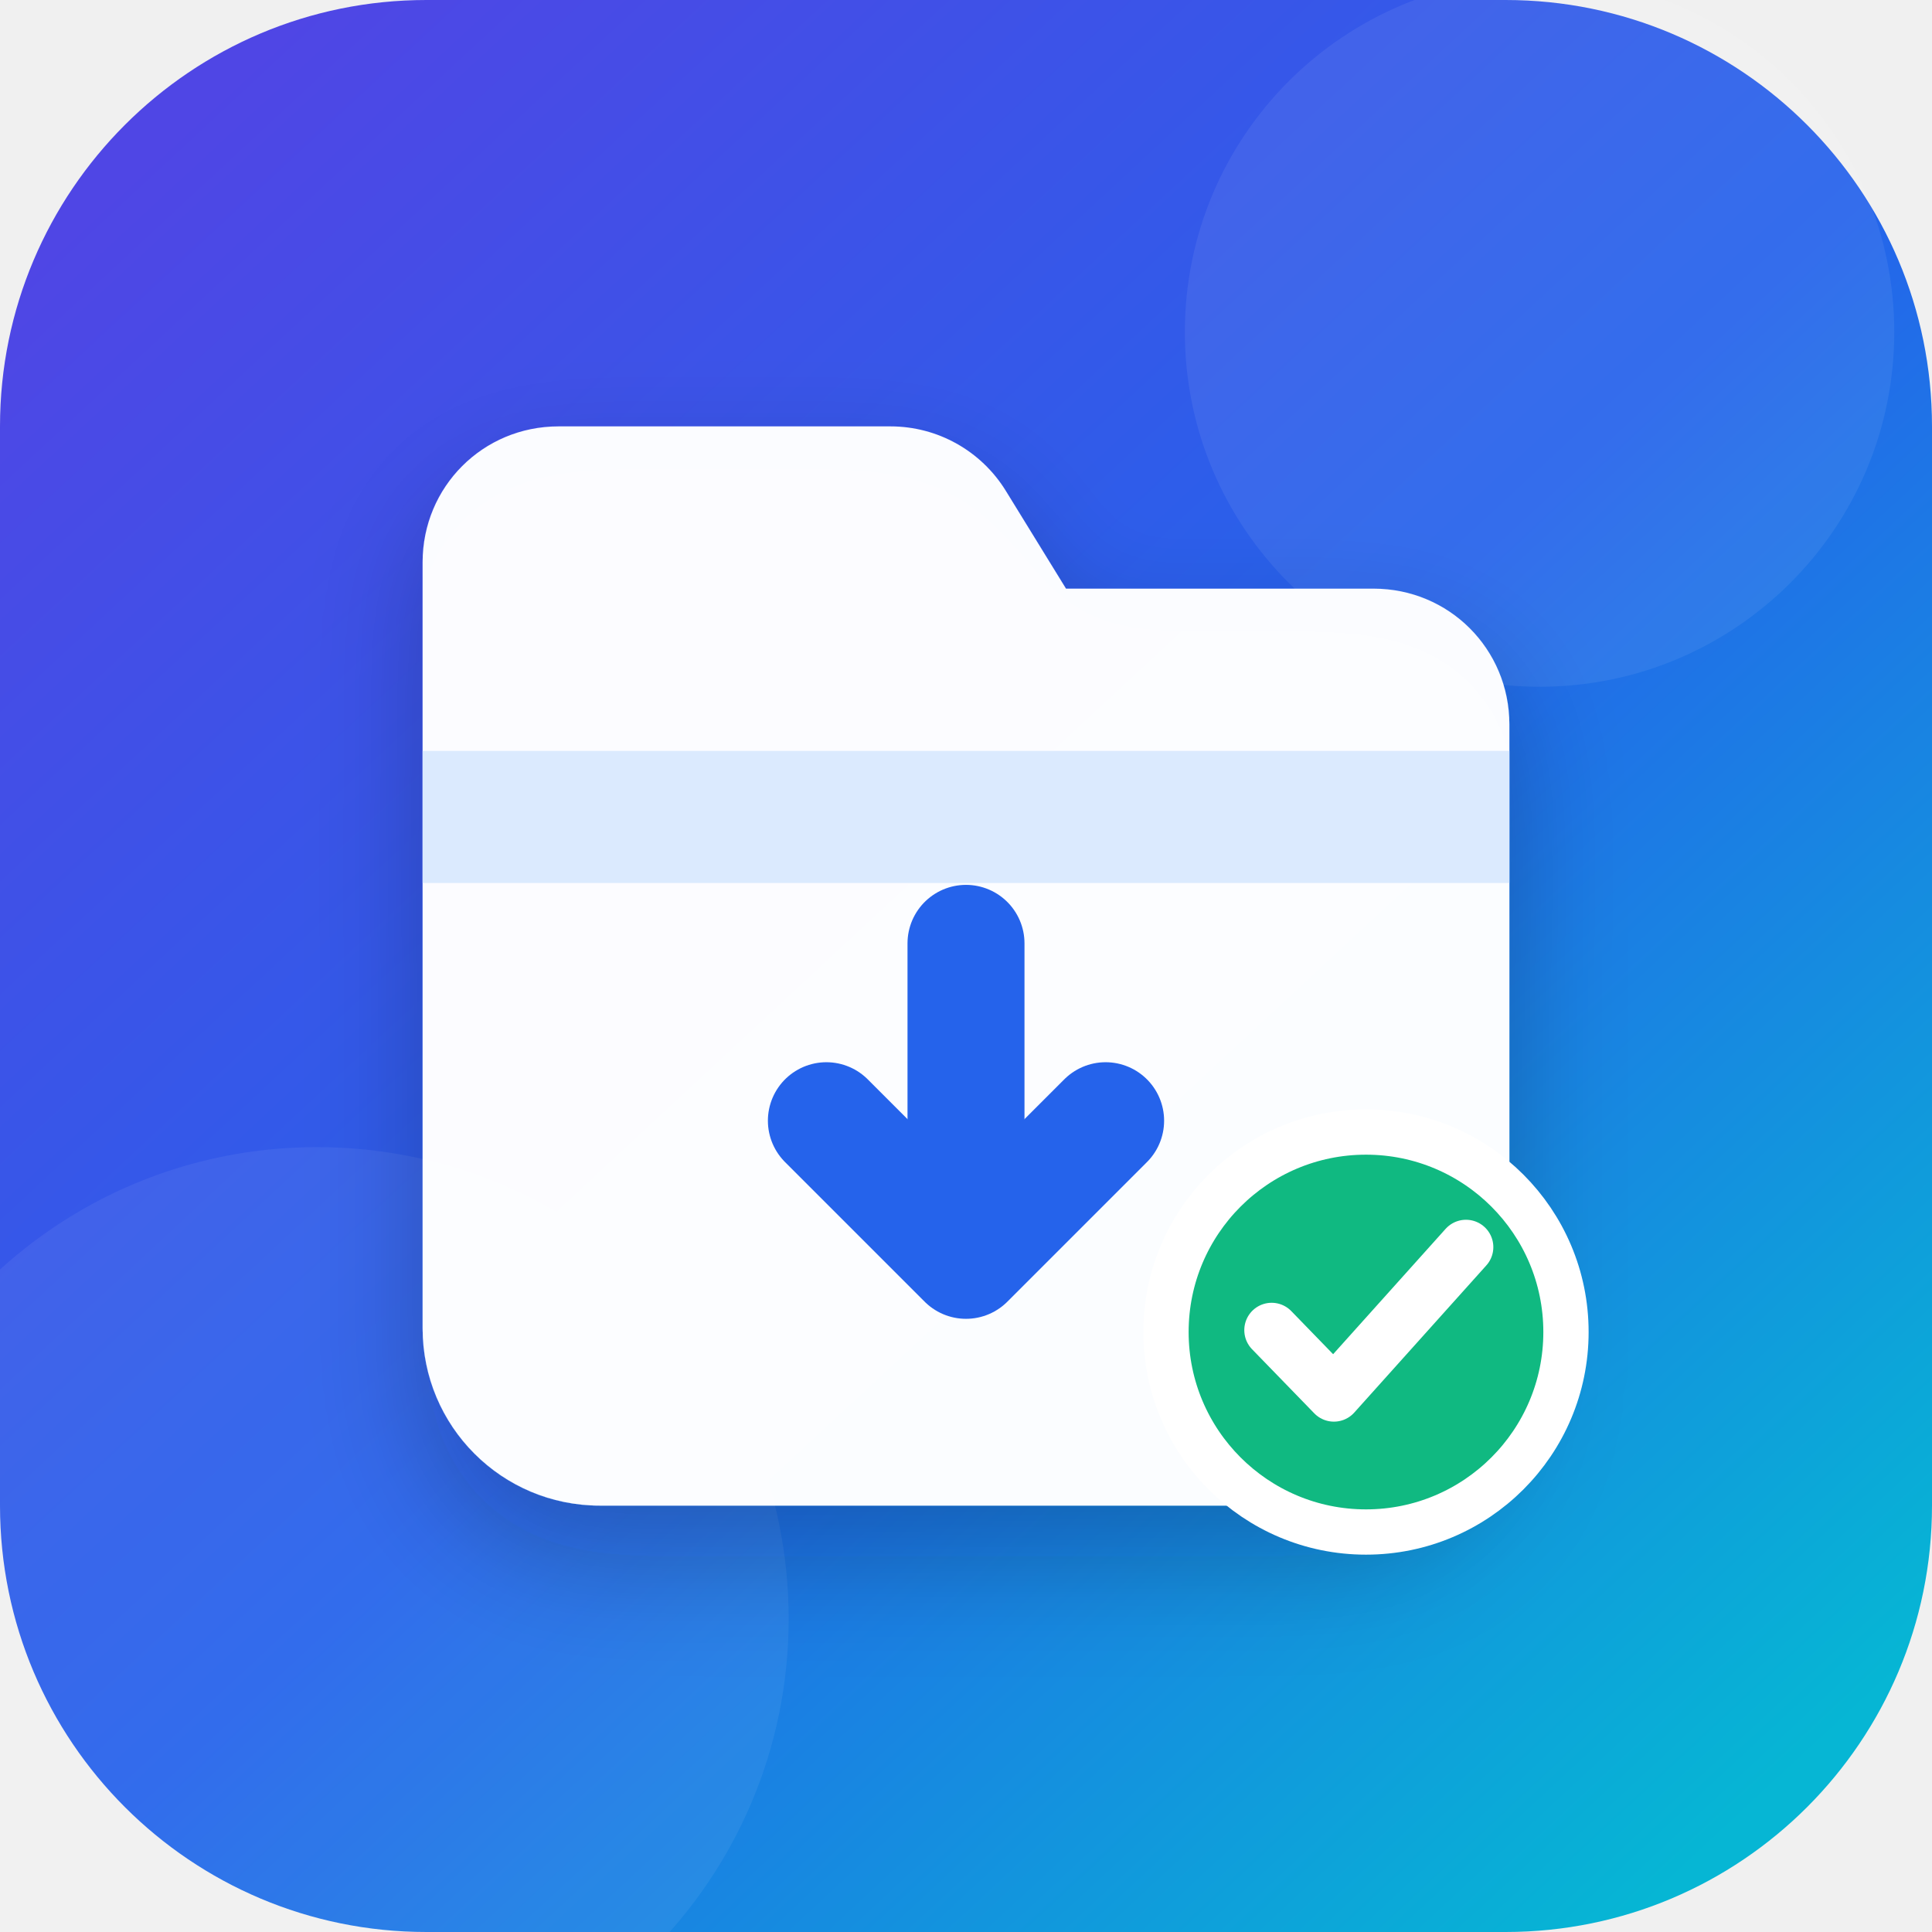
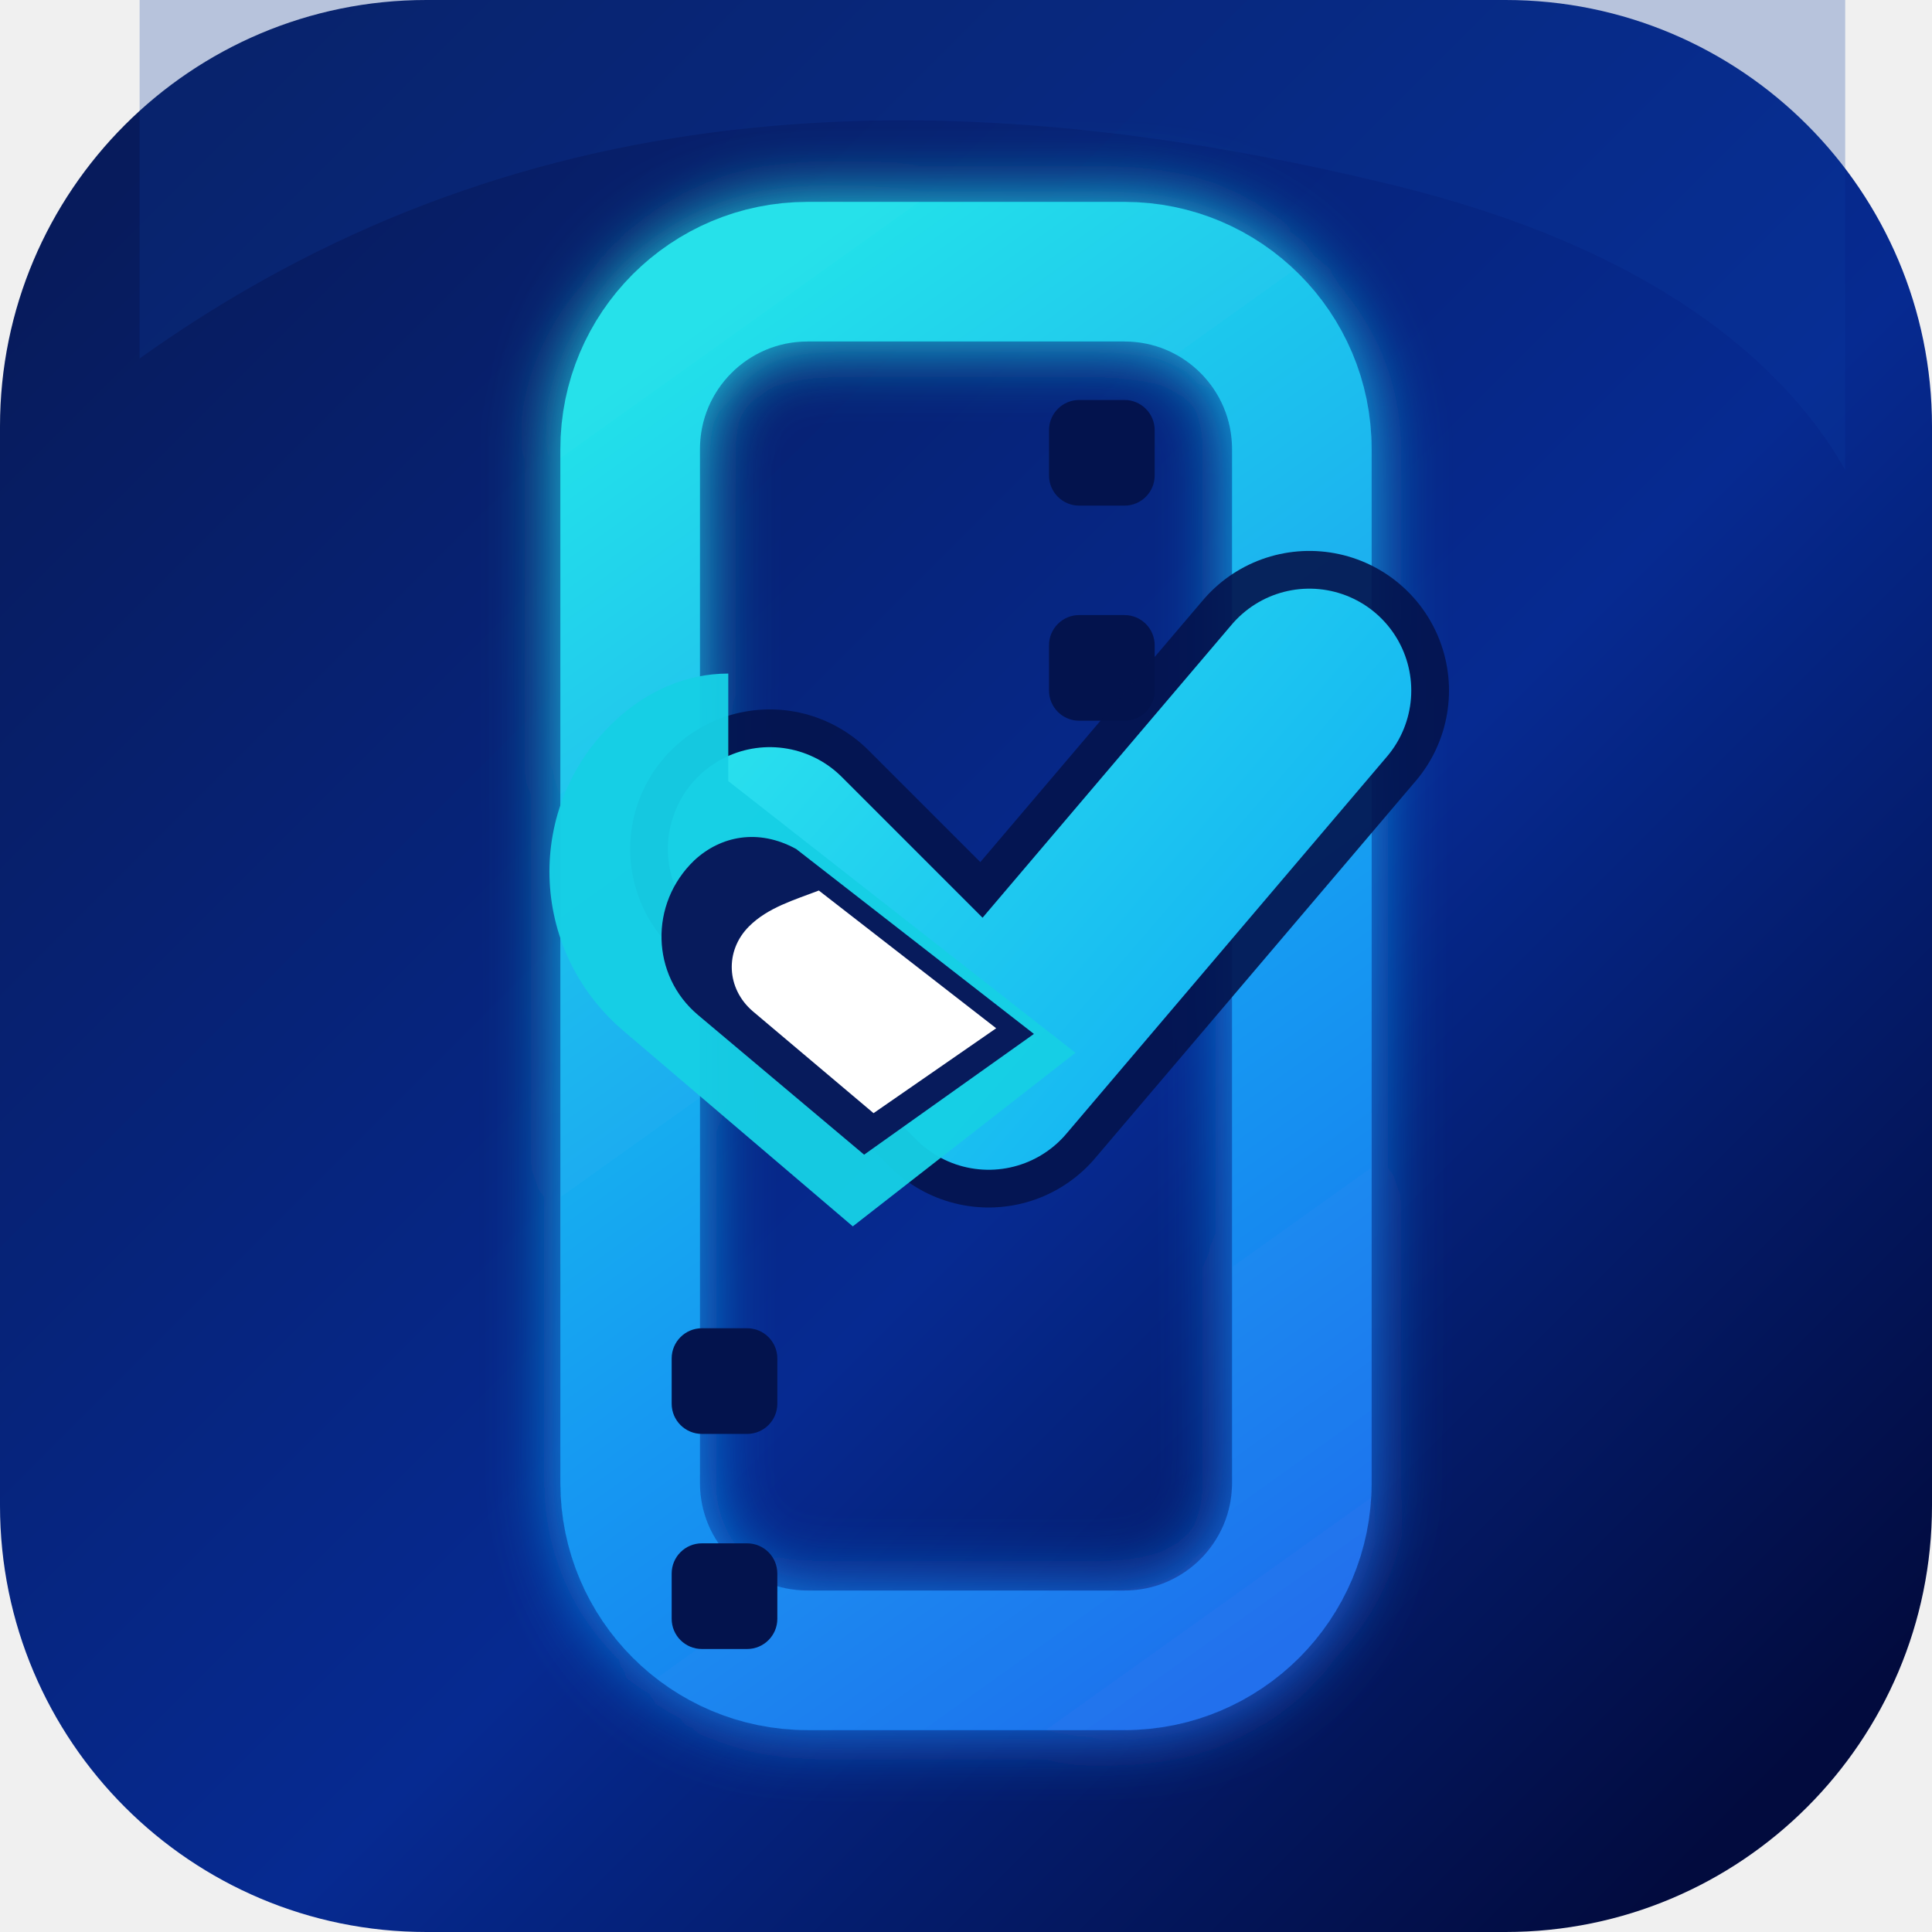
<svg xmlns="http://www.w3.org/2000/svg" width="1024" height="1024" viewBox="0 0 1024 1024">
  <defs>
-     <linearGradient id="background" x1="96" y1="64" x2="928" y2="960" gradientUnits="userSpaceOnUse">
-       <stop offset="0" stop-color="#4F46E5" />
-       <stop offset="0.52" stop-color="#2563EB" />
-       <stop offset="1" stop-color="#06B6D4" />
+     <linearGradient id="background" x1="80" y1="80" x2="944" y2="944" gradientUnits="userSpaceOnUse">
+       <stop offset="0" stop-color="#071B5C" />
+       <stop offset="0.58" stop-color="#062A91" />
+       <stop offset="1" stop-color="#020B3E" />
    </linearGradient>
-     <filter id="shadow" x="-20%" y="-20%" width="140%" height="140%">
-       <feDropShadow dx="0" dy="28" stdDeviation="30" flood-color="#0F172A" flood-opacity=".24" />
+     <linearGradient id="frame" x1="360" y1="180" x2="850" y2="866" gradientUnits="userSpaceOnUse">
+       <stop offset="0" stop-color="#25E1EA" />
+       <stop offset="0.55" stop-color="#1598F2" />
+       <stop offset="1" stop-color="#2563EB" />
+     </linearGradient>
+     <linearGradient id="check" x1="332" y1="360" x2="820" y2="780" gradientUnits="userSpaceOnUse">
+       <stop offset="0" stop-color="#2DE9EC" />
+       <stop offset="0.52" stop-color="#17B9F2" />
+       <stop offset="1" stop-color="#25E879" />
+     </linearGradient>
+     <filter id="glow" x="-30%" y="-30%" width="160%" height="160%">
+       <feGaussianBlur stdDeviation="18" result="blur" />
+       <feMerge>
+         <feMergeNode in="blur" />
+         <feMergeNode in="SourceGraphic" />
+       </feMerge>
    </filter>
  </defs>
  <rect width="1024" height="1024" rx="226" fill="url(#background)" />
-   <circle cx="816" cy="176" r="188" fill="#FFFFFF" opacity=".07" />
-   <circle cx="168" cy="858" r="250" fill="#FFFFFF" opacity=".06" />
-   <g filter="url(#shadow)">
-     <path d="M224 298c0-40 32-72 72-72h176c25 0 48 13 61 34l32 52h163c40 0 72 32 72 72v320c0 52-42 94-94 94H318c-52 0-94-42-94-94V298Z" fill="#FFFFFF" opacity=".98" />
-     <path d="M224 398h576v70H224z" fill="#DBEAFE" />
+   <path d="M74 190C270 50 492 38 738 98c136 33 207 93 240 151v-249H74v190Z" fill="#0B3AA0" opacity=".25" />
+   <g filter="url(#glow)">
+     <rect x="334" y="144" width="356" height="736" rx="94" fill="none" stroke="url(#frame)" stroke-width="74" />
  </g>
-   <g fill="none" stroke="#2563EB" stroke-linecap="round" stroke-linejoin="round">
-     <path d="M512 500v154" stroke-width="62" />
-     <path d="m438 594 74 74 74-74" stroke-width="62" />
+   <g fill="#03134D">
+     <rect x="556" y="212" width="56" height="56" rx="16" />
+     <rect x="556" y="326" width="56" height="56" rx="16" />
+     <rect x="556" y="440" width="56" height="56" rx="16" />
+     <rect x="356" y="704" width="56" height="56" rx="16" />
+     <rect x="356" y="818" width="56" height="56" rx="16" />
  </g>
-   <circle cx="724" cy="706" r="106" fill="#10B981" stroke="#FFFFFF" stroke-width="24" />
-   <path d="m674 705 33 34 70-78" fill="none" stroke="#FFFFFF" stroke-width="29" stroke-linecap="round" stroke-linejoin="round" />
+   <path d="M408 450 524 566 694 366" fill="none" stroke="#03134D" stroke-width="148" stroke-linecap="round" stroke-linejoin="round" opacity=".9" />
+   <path d="M408 450 524 566 694 366" fill="none" stroke="url(#check)" stroke-width="108" stroke-linecap="round" stroke-linejoin="round" />
+   <path d="M386 414 570 558 452 650 330 546c-50-43-52-119-4-164 17-16 38-25 60-25Z" fill="#16CFE5" opacity=".96" />
+   <path d="M422 450 548 548 458 612 370 538c-25-21-26-59-2-82 14-13 34-17 54-6Z" fill="#071B5C" />
+   <path d="m434 472 94 73-65 45-64-54c-14-12-15-32-2-45 10-10 24-14 37-19Z" fill="#FFFFFF" />
</svg>
